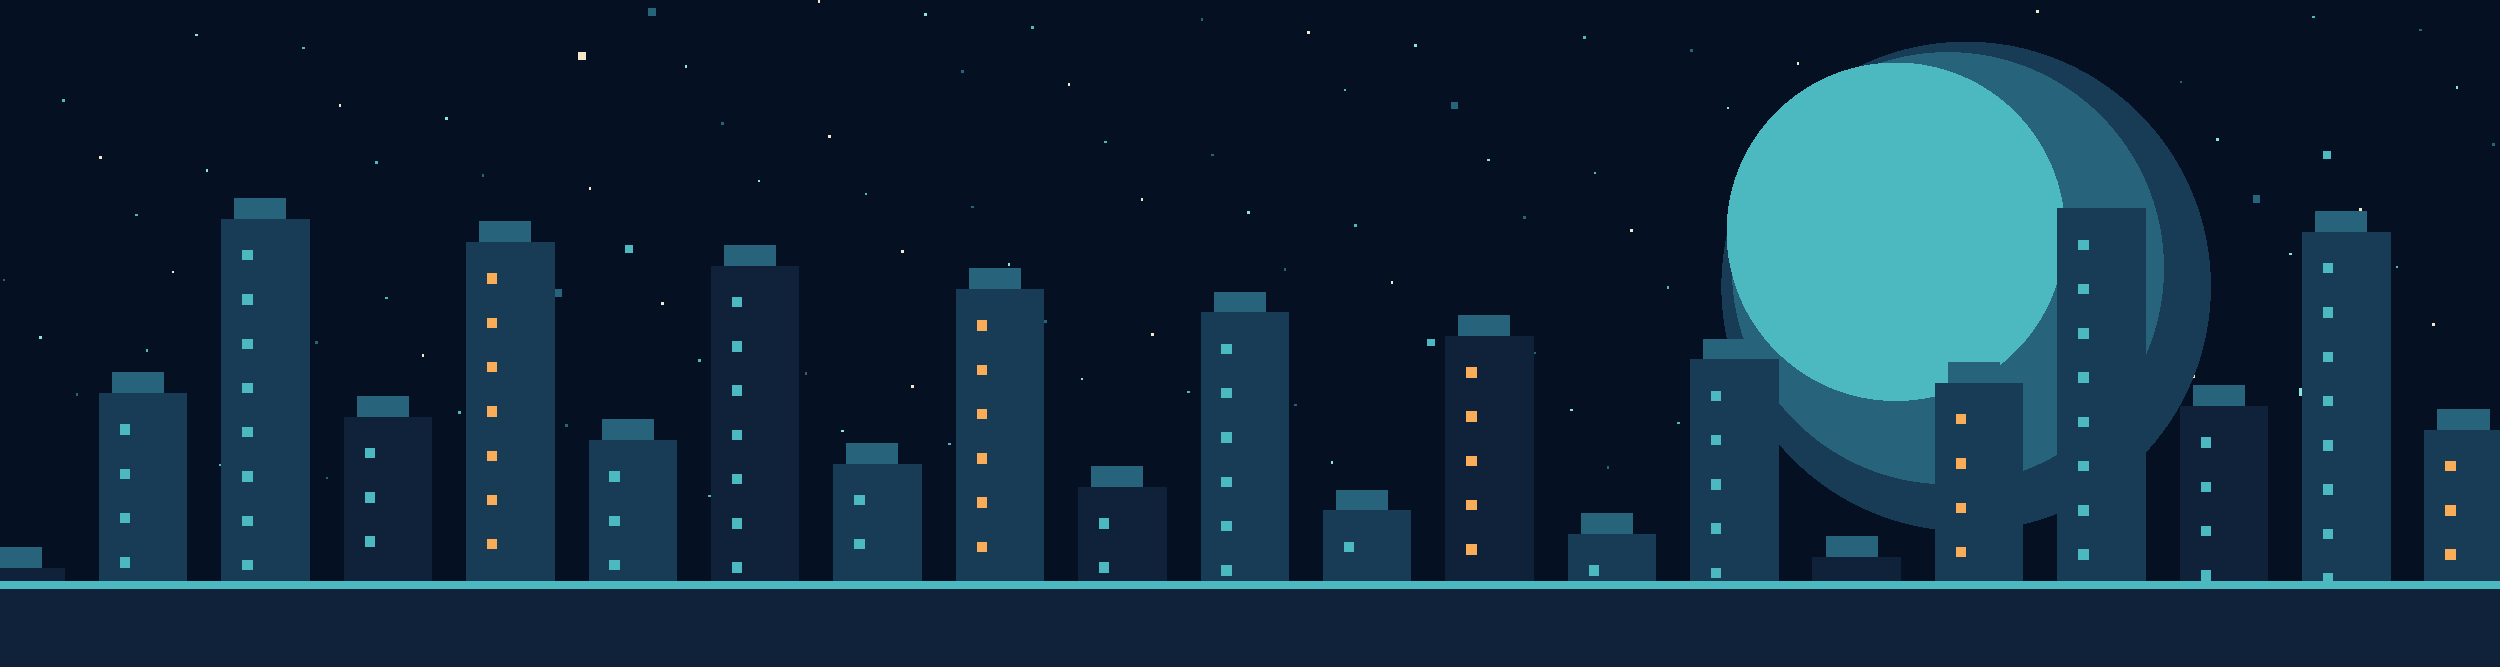
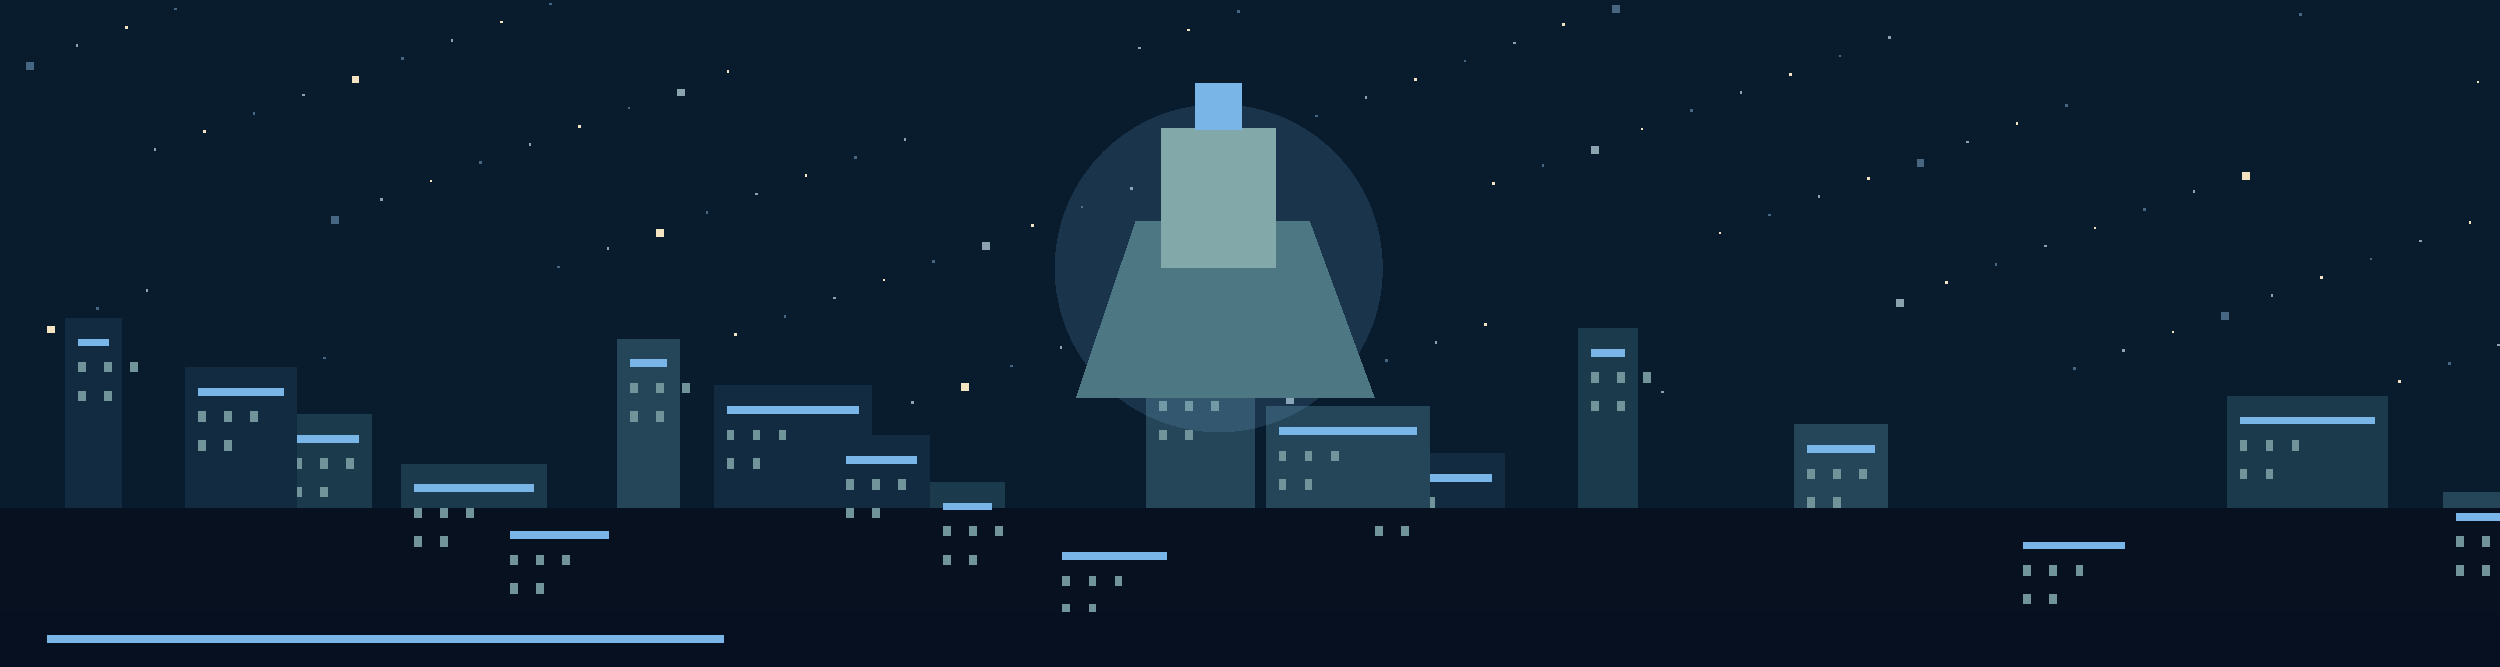
<svg xmlns="http://www.w3.org/2000/svg" width="960" height="256" viewBox="0 0 960 256" shape-rendering="crispEdges">
-   <rect x="0" y="0" width="960" height="256" fill="#061023" />
-   <rect x="213" y="111" width="3" height="3" fill="#27637b" />
-   <rect x="484" y="194" width="1" height="1" fill="#4cb9c1" />
-   <rect x="755" y="21" width="1" height="1" fill="#8ce5dc" />
-   <rect x="66" y="104" width="1" height="1" fill="#f4e8c9" />
-   <rect x="337" y="187" width="1" height="1" fill="#27637b" />
-   <rect x="608" y="14" width="1" height="1" fill="#4cb9c1" />
-   <rect x="879" y="97" width="1" height="1" fill="#8ce5dc" />
-   <rect x="190" y="180" width="1" height="1" fill="#f4e8c9" />
-   <rect x="461" y="7" width="1" height="1" fill="#27637b" />
-   <rect x="732" y="90" width="1" height="1" fill="#4cb9c1" />
-   <rect x="43" y="173" width="1" height="1" fill="#8ce5dc" />
-   <rect x="314" y="0" width="1" height="1" fill="#f4e8c9" />
-   <rect x="585" y="83" width="1" height="1" fill="#27637b" />
-   <rect x="856" y="166" width="3" height="3" fill="#4cb9c1" />
-   <rect x="167" y="249" width="1" height="1" fill="#8ce5dc" />
-   <rect x="438" y="76" width="1" height="1" fill="#f4e8c9" />
-   <rect x="709" y="159" width="1" height="1" fill="#27637b" />
-   <rect x="20" y="242" width="1" height="1" fill="#4cb9c1" />
-   <rect x="291" y="69" width="1" height="1" fill="#8ce5dc" />
-   <rect x="562" y="152" width="1" height="1" fill="#f4e8c9" />
-   <rect x="833" y="235" width="1" height="1" fill="#27637b" />
-   <rect x="144" y="62" width="1" height="1" fill="#4cb9c1" />
-   <rect x="415" y="145" width="1" height="1" fill="#8ce5dc" />
-   <rect x="686" y="228" width="1" height="1" fill="#f4e8c9" />
-   <rect x="957" y="55" width="1" height="1" fill="#27637b" />
-   <rect x="268" y="138" width="1" height="1" fill="#4cb9c1" />
-   <rect x="539" y="221" width="3" height="3" fill="#8ce5dc" />
-   <rect x="810" y="48" width="1" height="1" fill="#f4e8c9" />
-   <rect x="121" y="131" width="1" height="1" fill="#27637b" />
-   <rect x="392" y="214" width="1" height="1" fill="#4cb9c1" />
-   <rect x="663" y="41" width="1" height="1" fill="#8ce5dc" />
-   <rect x="934" y="124" width="1" height="1" fill="#f4e8c9" />
-   <rect x="245" y="207" width="1" height="1" fill="#27637b" />
-   <rect x="516" y="34" width="1" height="1" fill="#4cb9c1" />
-   <rect x="787" y="117" width="1" height="1" fill="#8ce5dc" />
-   <rect x="98" y="200" width="1" height="1" fill="#f4e8c9" />
-   <rect x="369" y="27" width="1" height="1" fill="#27637b" />
-   <rect x="640" y="110" width="1" height="1" fill="#4cb9c1" />
-   <rect x="911" y="193" width="1" height="1" fill="#8ce5dc" />
-   <rect x="222" y="20" width="3" height="3" fill="#f4e8c9" />
-   <rect x="493" y="103" width="1" height="1" fill="#27637b" />
-   <rect x="764" y="186" width="1" height="1" fill="#4cb9c1" />
-   <rect x="75" y="13" width="1" height="1" fill="#8ce5dc" />
-   <rect x="346" y="96" width="1" height="1" fill="#f4e8c9" />
-   <rect x="617" y="179" width="1" height="1" fill="#27637b" />
-   <rect x="888" y="6" width="1" height="1" fill="#4cb9c1" />
-   <rect x="199" y="89" width="1" height="1" fill="#8ce5dc" />
-   <rect x="470" y="172" width="1" height="1" fill="#f4e8c9" />
-   <rect x="741" y="255" width="1" height="1" fill="#27637b" />
-   <rect x="52" y="82" width="1" height="1" fill="#4cb9c1" />
-   <rect x="323" y="165" width="1" height="1" fill="#8ce5dc" />
-   <rect x="594" y="248" width="1" height="1" fill="#f4e8c9" />
-   <rect x="865" y="75" width="3" height="3" fill="#27637b" />
-   <rect x="176" y="158" width="1" height="1" fill="#4cb9c1" />
-   <rect x="447" y="241" width="1" height="1" fill="#8ce5dc" />
-   <rect x="718" y="68" width="1" height="1" fill="#f4e8c9" />
-   <rect x="29" y="151" width="1" height="1" fill="#27637b" />
-   <rect x="300" y="234" width="1" height="1" fill="#4cb9c1" />
-   <rect x="571" y="61" width="1" height="1" fill="#8ce5dc" />
-   <rect x="842" y="144" width="1" height="1" fill="#f4e8c9" />
-   <rect x="153" y="227" width="1" height="1" fill="#27637b" />
-   <rect x="424" y="54" width="1" height="1" fill="#4cb9c1" />
-   <rect x="695" y="137" width="1" height="1" fill="#8ce5dc" />
-   <rect x="6" y="220" width="1" height="1" fill="#f4e8c9" />
-   <rect x="277" y="47" width="1" height="1" fill="#27637b" />
-   <rect x="548" y="130" width="3" height="3" fill="#4cb9c1" />
-   <rect x="819" y="213" width="1" height="1" fill="#8ce5dc" />
-   <rect x="130" y="40" width="1" height="1" fill="#f4e8c9" />
-   <rect x="401" y="123" width="1" height="1" fill="#27637b" />
-   <rect x="672" y="206" width="1" height="1" fill="#4cb9c1" />
-   <rect x="943" y="33" width="1" height="1" fill="#8ce5dc" />
-   <rect x="254" y="116" width="1" height="1" fill="#f4e8c9" />
-   <rect x="525" y="199" width="1" height="1" fill="#27637b" />
-   <rect x="796" y="26" width="1" height="1" fill="#4cb9c1" />
-   <rect x="107" y="109" width="1" height="1" fill="#8ce5dc" />
-   <rect x="378" y="192" width="1" height="1" fill="#f4e8c9" />
-   <rect x="649" y="19" width="1" height="1" fill="#27637b" />
-   <rect x="920" y="102" width="1" height="1" fill="#4cb9c1" />
-   <rect x="231" y="185" width="3" height="3" fill="#8ce5dc" />
-   <rect x="502" y="12" width="1" height="1" fill="#f4e8c9" />
-   <rect x="773" y="95" width="1" height="1" fill="#27637b" />
-   <rect x="84" y="178" width="1" height="1" fill="#4cb9c1" />
-   <rect x="355" y="5" width="1" height="1" fill="#8ce5dc" />
-   <rect x="626" y="88" width="1" height="1" fill="#f4e8c9" />
-   <rect x="897" y="171" width="1" height="1" fill="#27637b" />
-   <rect x="208" y="254" width="1" height="1" fill="#4cb9c1" />
-   <rect x="479" y="81" width="1" height="1" fill="#8ce5dc" />
-   <rect x="750" y="164" width="1" height="1" fill="#f4e8c9" />
-   <rect x="61" y="247" width="1" height="1" fill="#27637b" />
-   <rect x="332" y="74" width="1" height="1" fill="#4cb9c1" />
-   <rect x="603" y="157" width="1" height="1" fill="#8ce5dc" />
-   <rect x="874" y="240" width="3" height="3" fill="#f4e8c9" />
-   <rect x="185" y="67" width="1" height="1" fill="#27637b" />
-   <rect x="456" y="150" width="1" height="1" fill="#4cb9c1" />
-   <rect x="727" y="233" width="1" height="1" fill="#8ce5dc" />
-   <rect x="38" y="60" width="1" height="1" fill="#f4e8c9" />
-   <rect x="309" y="143" width="1" height="1" fill="#27637b" />
-   <rect x="580" y="226" width="1" height="1" fill="#4cb9c1" />
-   <rect x="851" y="53" width="1" height="1" fill="#8ce5dc" />
-   <rect x="162" y="136" width="1" height="1" fill="#f4e8c9" />
-   <rect x="433" y="219" width="1" height="1" fill="#27637b" />
-   <rect x="704" y="46" width="1" height="1" fill="#4cb9c1" />
-   <rect x="15" y="129" width="1" height="1" fill="#8ce5dc" />
-   <rect x="286" y="212" width="1" height="1" fill="#f4e8c9" />
-   <rect x="557" y="39" width="3" height="3" fill="#27637b" />
-   <rect x="828" y="122" width="1" height="1" fill="#4cb9c1" />
-   <rect x="139" y="205" width="1" height="1" fill="#8ce5dc" />
-   <rect x="410" y="32" width="1" height="1" fill="#f4e8c9" />
-   <rect x="681" y="115" width="1" height="1" fill="#27637b" />
-   <rect x="952" y="198" width="1" height="1" fill="#4cb9c1" />
-   <rect x="263" y="25" width="1" height="1" fill="#8ce5dc" />
-   <rect x="534" y="108" width="1" height="1" fill="#f4e8c9" />
-   <rect x="805" y="191" width="1" height="1" fill="#27637b" />
-   <rect x="116" y="18" width="1" height="1" fill="#4cb9c1" />
-   <rect x="387" y="101" width="1" height="1" fill="#8ce5dc" />
-   <rect x="658" y="184" width="1" height="1" fill="#f4e8c9" />
-   <rect x="929" y="11" width="1" height="1" fill="#27637b" />
-   <rect x="240" y="94" width="3" height="3" fill="#4cb9c1" />
-   <rect x="511" y="177" width="1" height="1" fill="#8ce5dc" />
-   <rect x="782" y="4" width="1" height="1" fill="#f4e8c9" />
-   <rect x="93" y="87" width="1" height="1" fill="#27637b" />
-   <rect x="364" y="170" width="1" height="1" fill="#4cb9c1" />
-   <rect x="635" y="253" width="1" height="1" fill="#8ce5dc" />
-   <rect x="906" y="80" width="1" height="1" fill="#f4e8c9" />
-   <rect x="217" y="163" width="1" height="1" fill="#27637b" />
-   <rect x="488" y="246" width="1" height="1" fill="#4cb9c1" />
-   <rect x="759" y="73" width="1" height="1" fill="#8ce5dc" />
-   <rect x="70" y="156" width="1" height="1" fill="#f4e8c9" />
-   <rect x="341" y="239" width="1" height="1" fill="#27637b" />
-   <rect x="612" y="66" width="1" height="1" fill="#4cb9c1" />
-   <rect x="883" y="149" width="3" height="3" fill="#8ce5dc" />
-   <rect x="194" y="232" width="1" height="1" fill="#f4e8c9" />
-   <rect x="465" y="59" width="1" height="1" fill="#27637b" />
-   <rect x="736" y="142" width="1" height="1" fill="#4cb9c1" />
-   <rect x="47" y="225" width="1" height="1" fill="#8ce5dc" />
-   <rect x="318" y="52" width="1" height="1" fill="#f4e8c9" />
-   <rect x="589" y="135" width="1" height="1" fill="#27637b" />
-   <rect x="860" y="218" width="1" height="1" fill="#4cb9c1" />
-   <rect x="171" y="45" width="1" height="1" fill="#8ce5dc" />
-   <rect x="442" y="128" width="1" height="1" fill="#f4e8c9" />
-   <rect x="713" y="211" width="1" height="1" fill="#27637b" />
-   <rect x="24" y="38" width="1" height="1" fill="#4cb9c1" />
-   <rect x="295" y="121" width="1" height="1" fill="#8ce5dc" />
-   <rect x="566" y="204" width="3" height="3" fill="#f4e8c9" />
-   <rect x="837" y="31" width="1" height="1" fill="#27637b" />
-   <rect x="148" y="114" width="1" height="1" fill="#4cb9c1" />
-   <rect x="419" y="197" width="1" height="1" fill="#8ce5dc" />
-   <rect x="690" y="24" width="1" height="1" fill="#f4e8c9" />
-   <rect x="1" y="107" width="1" height="1" fill="#27637b" />
-   <rect x="272" y="190" width="1" height="1" fill="#4cb9c1" />
-   <rect x="543" y="17" width="1" height="1" fill="#8ce5dc" />
-   <rect x="814" y="100" width="1" height="1" fill="#f4e8c9" />
-   <rect x="125" y="183" width="1" height="1" fill="#27637b" />
-   <rect x="396" y="10" width="1" height="1" fill="#4cb9c1" />
-   <rect x="667" y="93" width="1" height="1" fill="#8ce5dc" />
-   <rect x="938" y="176" width="1" height="1" fill="#f4e8c9" />
-   <rect x="249" y="3" width="3" height="3" fill="#27637b" />
-   <rect x="520" y="86" width="1" height="1" fill="#4cb9c1" />
-   <rect x="791" y="169" width="1" height="1" fill="#8ce5dc" />
-   <rect x="102" y="252" width="1" height="1" fill="#f4e8c9" />
-   <rect x="373" y="79" width="1" height="1" fill="#27637b" />
-   <rect x="644" y="162" width="1" height="1" fill="#4cb9c1" />
-   <rect x="915" y="245" width="1" height="1" fill="#8ce5dc" />
-   <rect x="226" y="72" width="1" height="1" fill="#f4e8c9" />
-   <rect x="497" y="155" width="1" height="1" fill="#27637b" />
-   <rect x="768" y="238" width="1" height="1" fill="#4cb9c1" />
-   <rect x="79" y="65" width="1" height="1" fill="#8ce5dc" />
-   <rect x="350" y="148" width="1" height="1" fill="#f4e8c9" />
-   <rect x="621" y="231" width="1" height="1" fill="#27637b" />
-   <rect x="892" y="58" width="3" height="3" fill="#4cb9c1" />
-   <rect x="203" y="141" width="1" height="1" fill="#8ce5dc" />
-   <rect x="474" y="224" width="1" height="1" fill="#f4e8c9" />
-   <rect x="745" y="51" width="1" height="1" fill="#27637b" />
-   <rect x="56" y="134" width="1" height="1" fill="#4cb9c1" />
-   <rect x="327" y="217" width="1" height="1" fill="#8ce5dc" />
-   <circle cx="755" cy="110" r="94" fill="#183b56" />
-   <circle cx="748" cy="103" r="83" fill="#27637b" />
-   <circle cx="728" cy="89" r="65" fill="#4cb9c1" />
-   <rect x="-9" y="218" width="34" height="38" fill="#10223a" />
-   <rect x="-4" y="210" width="20" height="8" fill="#27637b" />
-   <rect x="-1" y="230" width="4" height="4" fill="#f9ad58" />
-   <rect x="-1" y="247" width="4" height="4" fill="#f9ad58" />
-   <rect x="38" y="151" width="34" height="105" fill="#183b56" />
-   <rect x="43" y="143" width="20" height="8" fill="#27637b" />
-   <rect x="46" y="163" width="4" height="4" fill="#4cb9c1" />
-   <rect x="46" y="180" width="4" height="4" fill="#4cb9c1" />
-   <rect x="46" y="197" width="4" height="4" fill="#4cb9c1" />
-   <rect x="46" y="214" width="4" height="4" fill="#4cb9c1" />
-   <rect x="46" y="231" width="4" height="4" fill="#4cb9c1" />
-   <rect x="46" y="248" width="4" height="4" fill="#4cb9c1" />
-   <rect x="85" y="84" width="34" height="172" fill="#183b56" />
-   <rect x="90" y="76" width="20" height="8" fill="#27637b" />
-   <rect x="93" y="96" width="4" height="4" fill="#4cb9c1" />
-   <rect x="93" y="113" width="4" height="4" fill="#4cb9c1" />
-   <rect x="93" y="130" width="4" height="4" fill="#4cb9c1" />
-   <rect x="93" y="147" width="4" height="4" fill="#4cb9c1" />
-   <rect x="93" y="164" width="4" height="4" fill="#4cb9c1" />
-   <rect x="93" y="181" width="4" height="4" fill="#4cb9c1" />
-   <rect x="93" y="198" width="4" height="4" fill="#4cb9c1" />
-   <rect x="93" y="215" width="4" height="4" fill="#4cb9c1" />
-   <rect x="93" y="232" width="4" height="4" fill="#4cb9c1" />
-   <rect x="93" y="249" width="4" height="4" fill="#4cb9c1" />
-   <rect x="132" y="160" width="34" height="96" fill="#10223a" />
-   <rect x="137" y="152" width="20" height="8" fill="#27637b" />
-   <rect x="140" y="172" width="4" height="4" fill="#4cb9c1" />
-   <rect x="140" y="189" width="4" height="4" fill="#4cb9c1" />
-   <rect x="140" y="206" width="4" height="4" fill="#4cb9c1" />
-   <rect x="140" y="223" width="4" height="4" fill="#4cb9c1" />
-   <rect x="140" y="240" width="4" height="4" fill="#4cb9c1" />
-   <rect x="179" y="93" width="34" height="163" fill="#183b56" />
-   <rect x="184" y="85" width="20" height="8" fill="#27637b" />
-   <rect x="187" y="105" width="4" height="4" fill="#f9ad58" />
-   <rect x="187" y="122" width="4" height="4" fill="#f9ad58" />
-   <rect x="187" y="139" width="4" height="4" fill="#f9ad58" />
-   <rect x="187" y="156" width="4" height="4" fill="#f9ad58" />
-   <rect x="187" y="173" width="4" height="4" fill="#f9ad58" />
-   <rect x="187" y="190" width="4" height="4" fill="#f9ad58" />
-   <rect x="187" y="207" width="4" height="4" fill="#f9ad58" />
-   <rect x="187" y="224" width="4" height="4" fill="#f9ad58" />
-   <rect x="187" y="241" width="4" height="4" fill="#f9ad58" />
-   <rect x="226" y="169" width="34" height="87" fill="#183b56" />
-   <rect x="231" y="161" width="20" height="8" fill="#27637b" />
-   <rect x="234" y="181" width="4" height="4" fill="#4cb9c1" />
-   <rect x="234" y="198" width="4" height="4" fill="#4cb9c1" />
-   <rect x="234" y="215" width="4" height="4" fill="#4cb9c1" />
-   <rect x="234" y="232" width="4" height="4" fill="#4cb9c1" />
-   <rect x="234" y="249" width="4" height="4" fill="#4cb9c1" />
-   <rect x="273" y="102" width="34" height="154" fill="#10223a" />
-   <rect x="278" y="94" width="20" height="8" fill="#27637b" />
-   <rect x="281" y="114" width="4" height="4" fill="#4cb9c1" />
-   <rect x="281" y="131" width="4" height="4" fill="#4cb9c1" />
-   <rect x="281" y="148" width="4" height="4" fill="#4cb9c1" />
-   <rect x="281" y="165" width="4" height="4" fill="#4cb9c1" />
-   <rect x="281" y="182" width="4" height="4" fill="#4cb9c1" />
-   <rect x="281" y="199" width="4" height="4" fill="#4cb9c1" />
-   <rect x="281" y="216" width="4" height="4" fill="#4cb9c1" />
-   <rect x="281" y="233" width="4" height="4" fill="#4cb9c1" />
-   <rect x="320" y="178" width="34" height="78" fill="#183b56" />
-   <rect x="325" y="170" width="20" height="8" fill="#27637b" />
-   <rect x="328" y="190" width="4" height="4" fill="#4cb9c1" />
-   <rect x="328" y="207" width="4" height="4" fill="#4cb9c1" />
-   <rect x="328" y="224" width="4" height="4" fill="#4cb9c1" />
-   <rect x="328" y="241" width="4" height="4" fill="#4cb9c1" />
-   <rect x="367" y="111" width="34" height="145" fill="#183b56" />
-   <rect x="372" y="103" width="20" height="8" fill="#27637b" />
-   <rect x="375" y="123" width="4" height="4" fill="#f9ad58" />
-   <rect x="375" y="140" width="4" height="4" fill="#f9ad58" />
-   <rect x="375" y="157" width="4" height="4" fill="#f9ad58" />
-   <rect x="375" y="174" width="4" height="4" fill="#f9ad58" />
-   <rect x="375" y="191" width="4" height="4" fill="#f9ad58" />
-   <rect x="375" y="208" width="4" height="4" fill="#f9ad58" />
-   <rect x="375" y="225" width="4" height="4" fill="#f9ad58" />
-   <rect x="375" y="242" width="4" height="4" fill="#f9ad58" />
-   <rect x="414" y="187" width="34" height="69" fill="#10223a" />
-   <rect x="419" y="179" width="20" height="8" fill="#27637b" />
-   <rect x="422" y="199" width="4" height="4" fill="#4cb9c1" />
-   <rect x="422" y="216" width="4" height="4" fill="#4cb9c1" />
-   <rect x="422" y="233" width="4" height="4" fill="#4cb9c1" />
-   <rect x="461" y="120" width="34" height="136" fill="#183b56" />
-   <rect x="466" y="112" width="20" height="8" fill="#27637b" />
-   <rect x="469" y="132" width="4" height="4" fill="#4cb9c1" />
-   <rect x="469" y="149" width="4" height="4" fill="#4cb9c1" />
-   <rect x="469" y="166" width="4" height="4" fill="#4cb9c1" />
-   <rect x="469" y="183" width="4" height="4" fill="#4cb9c1" />
-   <rect x="469" y="200" width="4" height="4" fill="#4cb9c1" />
-   <rect x="469" y="217" width="4" height="4" fill="#4cb9c1" />
-   <rect x="469" y="234" width="4" height="4" fill="#4cb9c1" />
-   <rect x="508" y="196" width="34" height="60" fill="#183b56" />
-   <rect x="513" y="188" width="20" height="8" fill="#27637b" />
-   <rect x="516" y="208" width="4" height="4" fill="#4cb9c1" />
-   <rect x="516" y="225" width="4" height="4" fill="#4cb9c1" />
-   <rect x="516" y="242" width="4" height="4" fill="#4cb9c1" />
-   <rect x="555" y="129" width="34" height="127" fill="#10223a" />
-   <rect x="560" y="121" width="20" height="8" fill="#27637b" />
-   <rect x="563" y="141" width="4" height="4" fill="#f9ad58" />
-   <rect x="563" y="158" width="4" height="4" fill="#f9ad58" />
-   <rect x="563" y="175" width="4" height="4" fill="#f9ad58" />
-   <rect x="563" y="192" width="4" height="4" fill="#f9ad58" />
-   <rect x="563" y="209" width="4" height="4" fill="#f9ad58" />
-   <rect x="563" y="226" width="4" height="4" fill="#f9ad58" />
-   <rect x="563" y="243" width="4" height="4" fill="#f9ad58" />
-   <rect x="602" y="205" width="34" height="51" fill="#183b56" />
-   <rect x="607" y="197" width="20" height="8" fill="#27637b" />
-   <rect x="610" y="217" width="4" height="4" fill="#4cb9c1" />
-   <rect x="610" y="234" width="4" height="4" fill="#4cb9c1" />
-   <rect x="649" y="138" width="34" height="118" fill="#183b56" />
-   <rect x="654" y="130" width="20" height="8" fill="#27637b" />
-   <rect x="657" y="150" width="4" height="4" fill="#4cb9c1" />
-   <rect x="657" y="167" width="4" height="4" fill="#4cb9c1" />
-   <rect x="657" y="184" width="4" height="4" fill="#4cb9c1" />
-   <rect x="657" y="201" width="4" height="4" fill="#4cb9c1" />
-   <rect x="657" y="218" width="4" height="4" fill="#4cb9c1" />
-   <rect x="657" y="235" width="4" height="4" fill="#4cb9c1" />
-   <rect x="696" y="214" width="34" height="42" fill="#10223a" />
-   <rect x="701" y="206" width="20" height="8" fill="#27637b" />
-   <rect x="704" y="226" width="4" height="4" fill="#4cb9c1" />
-   <rect x="704" y="243" width="4" height="4" fill="#4cb9c1" />
-   <rect x="743" y="147" width="34" height="109" fill="#183b56" />
-   <rect x="748" y="139" width="20" height="8" fill="#27637b" />
-   <rect x="751" y="159" width="4" height="4" fill="#f9ad58" />
-   <rect x="751" y="176" width="4" height="4" fill="#f9ad58" />
-   <rect x="751" y="193" width="4" height="4" fill="#f9ad58" />
-   <rect x="751" y="210" width="4" height="4" fill="#f9ad58" />
-   <rect x="751" y="227" width="4" height="4" fill="#f9ad58" />
-   <rect x="751" y="244" width="4" height="4" fill="#f9ad58" />
-   <rect x="790" y="80" width="34" height="176" fill="#183b56" />
-   <rect x="795" y="72" width="20" height="8" fill="#27637b" />
-   <rect x="798" y="92" width="4" height="4" fill="#4cb9c1" />
-   <rect x="798" y="109" width="4" height="4" fill="#4cb9c1" />
-   <rect x="798" y="126" width="4" height="4" fill="#4cb9c1" />
-   <rect x="798" y="143" width="4" height="4" fill="#4cb9c1" />
-   <rect x="798" y="160" width="4" height="4" fill="#4cb9c1" />
-   <rect x="798" y="177" width="4" height="4" fill="#4cb9c1" />
-   <rect x="798" y="194" width="4" height="4" fill="#4cb9c1" />
-   <rect x="798" y="211" width="4" height="4" fill="#4cb9c1" />
-   <rect x="798" y="228" width="4" height="4" fill="#4cb9c1" />
-   <rect x="798" y="245" width="4" height="4" fill="#4cb9c1" />
-   <rect x="837" y="156" width="34" height="100" fill="#10223a" />
-   <rect x="842" y="148" width="20" height="8" fill="#27637b" />
-   <rect x="845" y="168" width="4" height="4" fill="#4cb9c1" />
-   <rect x="845" y="185" width="4" height="4" fill="#4cb9c1" />
-   <rect x="845" y="202" width="4" height="4" fill="#4cb9c1" />
-   <rect x="845" y="219" width="4" height="4" fill="#4cb9c1" />
-   <rect x="845" y="236" width="4" height="4" fill="#4cb9c1" />
-   <rect x="884" y="89" width="34" height="167" fill="#183b56" />
-   <rect x="889" y="81" width="20" height="8" fill="#27637b" />
-   <rect x="892" y="101" width="4" height="4" fill="#4cb9c1" />
-   <rect x="892" y="118" width="4" height="4" fill="#4cb9c1" />
-   <rect x="892" y="135" width="4" height="4" fill="#4cb9c1" />
-   <rect x="892" y="152" width="4" height="4" fill="#4cb9c1" />
-   <rect x="892" y="169" width="4" height="4" fill="#4cb9c1" />
-   <rect x="892" y="186" width="4" height="4" fill="#4cb9c1" />
-   <rect x="892" y="203" width="4" height="4" fill="#4cb9c1" />
-   <rect x="892" y="220" width="4" height="4" fill="#4cb9c1" />
-   <rect x="892" y="237" width="4" height="4" fill="#4cb9c1" />
-   <rect x="931" y="165" width="34" height="91" fill="#183b56" />
-   <rect x="936" y="157" width="20" height="8" fill="#27637b" />
-   <rect x="939" y="177" width="4" height="4" fill="#f9ad58" />
-   <rect x="939" y="194" width="4" height="4" fill="#f9ad58" />
-   <rect x="939" y="211" width="4" height="4" fill="#f9ad58" />
-   <rect x="939" y="228" width="4" height="4" fill="#f9ad58" />
-   <rect x="939" y="245" width="4" height="4" fill="#f9ad58" />
-   <rect x="978" y="98" width="34" height="158" fill="#10223a" />
-   <rect x="983" y="90" width="20" height="8" fill="#27637b" />
-   <rect x="986" y="110" width="4" height="4" fill="#4cb9c1" />
-   <rect x="986" y="127" width="4" height="4" fill="#4cb9c1" />
-   <rect x="986" y="144" width="4" height="4" fill="#4cb9c1" />
-   <rect x="986" y="161" width="4" height="4" fill="#4cb9c1" />
-   <rect x="986" y="178" width="4" height="4" fill="#4cb9c1" />
-   <rect x="986" y="195" width="4" height="4" fill="#4cb9c1" />
-   <rect x="986" y="212" width="4" height="4" fill="#4cb9c1" />
-   <rect x="986" y="229" width="4" height="4" fill="#4cb9c1" />
-   <rect x="986" y="246" width="4" height="4" fill="#4cb9c1" />
-   <rect x="1025" y="174" width="34" height="82" fill="#183b56" />
-   <rect x="1030" y="166" width="20" height="8" fill="#27637b" />
-   <rect x="1033" y="186" width="4" height="4" fill="#4cb9c1" />
-   <rect x="1033" y="203" width="4" height="4" fill="#4cb9c1" />
-   <rect x="1033" y="220" width="4" height="4" fill="#4cb9c1" />
-   <rect x="1033" y="237" width="4" height="4" fill="#4cb9c1" />
-   <rect x="0" y="225" width="960" height="31" fill="#10223a" />
-   <rect x="0" y="223" width="960" height="3" fill="#4cb9c1" />
+   <rect x="0" y="0" width="960" height="256" fill="#081c2e" />
+   <rect x="0" y="195" width="960" height="61" fill="#08111f" />
+   <rect x="127" y="83" width="3" height="3" fill="#466681" />
+   <rect x="350" y="154" width="1" height="1" fill="#8aa3af" />
+   <rect x="573" y="70" width="1" height="1" fill="#f4e3c0" />
+   <rect x="796" y="141" width="1" height="1" fill="#466681" />
+   <rect x="59" y="57" width="1" height="1" fill="#8aa3af" />
+   <rect x="282" y="128" width="1" height="1" fill="#f4e3c0" />
+   <rect x="505" y="44" width="1" height="1" fill="#466681" />
+   <rect x="728" y="115" width="3" height="3" fill="#8aa3af" />
+   <rect x="951" y="31" width="1" height="1" fill="#f4e3c0" />
+   <rect x="214" y="102" width="1" height="1" fill="#466681" />
+   <rect x="437" y="18" width="1" height="1" fill="#8aa3af" />
+   <rect x="660" y="89" width="1" height="1" fill="#f4e3c0" />
+   <rect x="883" y="5" width="1" height="1" fill="#466681" />
+   <rect x="146" y="76" width="1" height="1" fill="#8aa3af" />
+   <rect x="369" y="147" width="3" height="3" fill="#f4e3c0" />
+   <rect x="592" y="63" width="1" height="1" fill="#466681" />
+   <rect x="815" y="134" width="1" height="1" fill="#8aa3af" />
+   <rect x="78" y="50" width="1" height="1" fill="#f4e3c0" />
+   <rect x="301" y="121" width="1" height="1" fill="#466681" />
+   <rect x="524" y="37" width="1" height="1" fill="#8aa3af" />
+   <rect x="747" y="108" width="1" height="1" fill="#f4e3c0" />
+   <rect x="10" y="24" width="3" height="3" fill="#466681" />
+   <rect x="233" y="95" width="1" height="1" fill="#8aa3af" />
+   <rect x="456" y="11" width="1" height="1" fill="#f4e3c0" />
+   <rect x="679" y="82" width="1" height="1" fill="#466681" />
+   <rect x="902" y="153" width="1" height="1" fill="#8aa3af" />
+   <rect x="165" y="69" width="1" height="1" fill="#f4e3c0" />
+   <rect x="388" y="140" width="1" height="1" fill="#466681" />
+   <rect x="611" y="56" width="3" height="3" fill="#8aa3af" />
+   <rect x="834" y="127" width="1" height="1" fill="#f4e3c0" />
+   <rect x="97" y="43" width="1" height="1" fill="#466681" />
+   <rect x="320" y="114" width="1" height="1" fill="#8aa3af" />
+   <rect x="543" y="30" width="1" height="1" fill="#f4e3c0" />
+   <rect x="766" y="101" width="1" height="1" fill="#466681" />
+   <rect x="29" y="17" width="1" height="1" fill="#8aa3af" />
+   <rect x="252" y="88" width="3" height="3" fill="#f4e3c0" />
+   <rect x="475" y="4" width="1" height="1" fill="#466681" />
+   <rect x="698" y="75" width="1" height="1" fill="#8aa3af" />
+   <rect x="921" y="146" width="1" height="1" fill="#f4e3c0" />
+   <rect x="184" y="62" width="1" height="1" fill="#466681" />
+   <rect x="407" y="133" width="1" height="1" fill="#8aa3af" />
+   <rect x="630" y="49" width="1" height="1" fill="#f4e3c0" />
+   <rect x="853" y="120" width="3" height="3" fill="#466681" />
+   <rect x="116" y="36" width="1" height="1" fill="#8aa3af" />
+   <rect x="339" y="107" width="1" height="1" fill="#f4e3c0" />
+   <rect x="562" y="23" width="1" height="1" fill="#466681" />
+   <rect x="785" y="94" width="1" height="1" fill="#8aa3af" />
+   <rect x="48" y="10" width="1" height="1" fill="#f4e3c0" />
+   <rect x="271" y="81" width="1" height="1" fill="#466681" />
+   <rect x="494" y="152" width="3" height="3" fill="#8aa3af" />
+   <rect x="717" y="68" width="1" height="1" fill="#f4e3c0" />
+   <rect x="940" y="139" width="1" height="1" fill="#466681" />
+   <rect x="203" y="55" width="1" height="1" fill="#8aa3af" />
+   <rect x="426" y="126" width="1" height="1" fill="#f4e3c0" />
+   <rect x="649" y="42" width="1" height="1" fill="#466681" />
+   <rect x="872" y="113" width="1" height="1" fill="#8aa3af" />
+   <rect x="135" y="29" width="3" height="3" fill="#f4e3c0" />
+   <rect x="358" y="100" width="1" height="1" fill="#466681" />
+   <rect x="581" y="16" width="1" height="1" fill="#8aa3af" />
+   <rect x="804" y="87" width="1" height="1" fill="#f4e3c0" />
+   <rect x="67" y="3" width="1" height="1" fill="#466681" />
+   <rect x="290" y="74" width="1" height="1" fill="#8aa3af" />
+   <rect x="513" y="145" width="1" height="1" fill="#f4e3c0" />
+   <rect x="736" y="61" width="3" height="3" fill="#466681" />
+   <rect x="959" y="132" width="1" height="1" fill="#8aa3af" />
+   <rect x="222" y="48" width="1" height="1" fill="#f4e3c0" />
+   <rect x="445" y="119" width="1" height="1" fill="#466681" />
+   <rect x="668" y="35" width="1" height="1" fill="#8aa3af" />
+   <rect x="891" y="106" width="1" height="1" fill="#f4e3c0" />
+   <rect x="154" y="22" width="1" height="1" fill="#466681" />
+   <rect x="377" y="93" width="3" height="3" fill="#8aa3af" />
+   <rect x="600" y="9" width="1" height="1" fill="#f4e3c0" />
+   <rect x="823" y="80" width="1" height="1" fill="#466681" />
+   <rect x="86" y="151" width="1" height="1" fill="#8aa3af" />
+   <rect x="309" y="67" width="1" height="1" fill="#f4e3c0" />
+   <rect x="532" y="138" width="1" height="1" fill="#466681" />
+   <rect x="755" y="54" width="1" height="1" fill="#8aa3af" />
+   <rect x="18" y="125" width="3" height="3" fill="#f4e3c0" />
+   <rect x="241" y="41" width="1" height="1" fill="#466681" />
+   <rect x="464" y="112" width="1" height="1" fill="#8aa3af" />
+   <rect x="687" y="28" width="1" height="1" fill="#f4e3c0" />
+   <rect x="910" y="99" width="1" height="1" fill="#466681" />
+   <rect x="173" y="15" width="1" height="1" fill="#8aa3af" />
+   <rect x="396" y="86" width="1" height="1" fill="#f4e3c0" />
+   <rect x="619" y="2" width="3" height="3" fill="#466681" />
+   <rect x="842" y="73" width="1" height="1" fill="#8aa3af" />
+   <rect x="105" y="144" width="1" height="1" fill="#f4e3c0" />
+   <rect x="328" y="60" width="1" height="1" fill="#466681" />
+   <rect x="551" y="131" width="1" height="1" fill="#8aa3af" />
+   <rect x="774" y="47" width="1" height="1" fill="#f4e3c0" />
+   <rect x="37" y="118" width="1" height="1" fill="#466681" />
+   <rect x="260" y="34" width="3" height="3" fill="#8aa3af" />
+   <rect x="483" y="105" width="1" height="1" fill="#f4e3c0" />
+   <rect x="706" y="21" width="1" height="1" fill="#466681" />
+   <rect x="929" y="92" width="1" height="1" fill="#8aa3af" />
+   <rect x="192" y="8" width="1" height="1" fill="#f4e3c0" />
+   <rect x="415" y="79" width="1" height="1" fill="#466681" />
+   <rect x="638" y="150" width="1" height="1" fill="#8aa3af" />
+   <rect x="861" y="66" width="3" height="3" fill="#f4e3c0" />
+   <rect x="124" y="137" width="1" height="1" fill="#466681" />
+   <rect x="347" y="53" width="1" height="1" fill="#8aa3af" />
+   <rect x="570" y="124" width="1" height="1" fill="#f4e3c0" />
+   <rect x="793" y="40" width="1" height="1" fill="#466681" />
+   <rect x="56" y="111" width="1" height="1" fill="#8aa3af" />
+   <rect x="279" y="27" width="1" height="1" fill="#f4e3c0" />
+   <rect x="502" y="98" width="3" height="3" fill="#466681" />
+   <rect x="725" y="14" width="1" height="1" fill="#8aa3af" />
+   <rect x="948" y="85" width="1" height="1" fill="#f4e3c0" />
+   <rect x="211" y="1" width="1" height="1" fill="#466681" />
+   <rect x="434" y="72" width="1" height="1" fill="#8aa3af" />
+   <rect x="25" y="122" width="22" height="73" fill="#132b40" />
+   <rect x="30" y="130" width="12" height="3" fill="#79b6e7" />
+   <rect x="30" y="139" width="3" height="4" fill="#71949a" />
+   <rect x="40" y="139" width="3" height="4" fill="#71949a" />
+   <rect x="50" y="139" width="3" height="4" fill="#71949a" />
+   <rect x="30" y="150" width="3" height="4" fill="#71949a" />
+   <rect x="40" y="150" width="3" height="4" fill="#71949a" />
+   <rect x="108" y="159" width="35" height="36" fill="#1b3b4d" />
+   <rect x="113" y="167" width="25" height="3" fill="#79b6e7" />
+   <rect x="113" y="176" width="3" height="4" fill="#71949a" />
+   <rect x="123" y="176" width="3" height="4" fill="#71949a" />
+   <rect x="133" y="176" width="3" height="4" fill="#71949a" />
+   <rect x="113" y="187" width="3" height="4" fill="#71949a" />
+   <rect x="123" y="187" width="3" height="4" fill="#71949a" />
+   <rect x="191" y="196" width="48" height="-1" fill="#254559" />
+   <rect x="196" y="204" width="38" height="3" fill="#79b6e7" />
+   <rect x="196" y="213" width="3" height="4" fill="#71949a" />
+   <rect x="206" y="213" width="3" height="4" fill="#71949a" />
+   <rect x="216" y="213" width="3" height="4" fill="#71949a" />
+   <rect x="196" y="224" width="3" height="4" fill="#71949a" />
+   <rect x="206" y="224" width="3" height="4" fill="#71949a" />
+   <rect x="274" y="148" width="61" height="47" fill="#132b40" />
+   <rect x="279" y="156" width="51" height="3" fill="#79b6e7" />
+   <rect x="279" y="165" width="3" height="4" fill="#71949a" />
+   <rect x="289" y="165" width="3" height="4" fill="#71949a" />
+   <rect x="299" y="165" width="3" height="4" fill="#71949a" />
+   <rect x="279" y="176" width="3" height="4" fill="#71949a" />
+   <rect x="289" y="176" width="3" height="4" fill="#71949a" />
+   <rect x="357" y="185" width="29" height="10" fill="#1b3b4d" />
+   <rect x="362" y="193" width="19" height="3" fill="#79b6e7" />
+   <rect x="362" y="202" width="3" height="4" fill="#71949a" />
+   <rect x="372" y="202" width="3" height="4" fill="#71949a" />
+   <rect x="382" y="202" width="3" height="4" fill="#71949a" />
+   <rect x="362" y="213" width="3" height="4" fill="#71949a" />
+   <rect x="372" y="213" width="3" height="4" fill="#71949a" />
+   <rect x="440" y="137" width="42" height="58" fill="#254559" />
+   <rect x="445" y="145" width="32" height="3" fill="#79b6e7" />
+   <rect x="445" y="154" width="3" height="4" fill="#71949a" />
+   <rect x="455" y="154" width="3" height="4" fill="#71949a" />
+   <rect x="465" y="154" width="3" height="4" fill="#71949a" />
+   <rect x="445" y="165" width="3" height="4" fill="#71949a" />
+   <rect x="455" y="165" width="3" height="4" fill="#71949a" />
+   <rect x="523" y="174" width="55" height="21" fill="#132b40" />
+   <rect x="528" y="182" width="45" height="3" fill="#79b6e7" />
+   <rect x="528" y="191" width="3" height="4" fill="#71949a" />
+   <rect x="538" y="191" width="3" height="4" fill="#71949a" />
+   <rect x="548" y="191" width="3" height="4" fill="#71949a" />
+   <rect x="528" y="202" width="3" height="4" fill="#71949a" />
+   <rect x="538" y="202" width="3" height="4" fill="#71949a" />
+   <rect x="606" y="126" width="23" height="69" fill="#1b3b4d" />
+   <rect x="611" y="134" width="13" height="3" fill="#79b6e7" />
+   <rect x="611" y="143" width="3" height="4" fill="#71949a" />
+   <rect x="621" y="143" width="3" height="4" fill="#71949a" />
+   <rect x="631" y="143" width="3" height="4" fill="#71949a" />
+   <rect x="611" y="154" width="3" height="4" fill="#71949a" />
+   <rect x="621" y="154" width="3" height="4" fill="#71949a" />
+   <rect x="689" y="163" width="36" height="32" fill="#254559" />
+   <rect x="694" y="171" width="26" height="3" fill="#79b6e7" />
+   <rect x="694" y="180" width="3" height="4" fill="#71949a" />
+   <rect x="704" y="180" width="3" height="4" fill="#71949a" />
+   <rect x="714" y="180" width="3" height="4" fill="#71949a" />
+   <rect x="694" y="191" width="3" height="4" fill="#71949a" />
+   <rect x="704" y="191" width="3" height="4" fill="#71949a" />
+   <rect x="772" y="200" width="49" height="-5" fill="#132b40" />
+   <rect x="777" y="208" width="39" height="3" fill="#79b6e7" />
+   <rect x="777" y="217" width="3" height="4" fill="#71949a" />
+   <rect x="787" y="217" width="3" height="4" fill="#71949a" />
+   <rect x="797" y="217" width="3" height="4" fill="#71949a" />
+   <rect x="777" y="228" width="3" height="4" fill="#71949a" />
+   <rect x="787" y="228" width="3" height="4" fill="#71949a" />
+   <rect x="855" y="152" width="62" height="43" fill="#1b3b4d" />
+   <rect x="860" y="160" width="52" height="3" fill="#79b6e7" />
+   <rect x="860" y="169" width="3" height="4" fill="#71949a" />
+   <rect x="870" y="169" width="3" height="4" fill="#71949a" />
+   <rect x="880" y="169" width="3" height="4" fill="#71949a" />
+   <rect x="860" y="180" width="3" height="4" fill="#71949a" />
+   <rect x="870" y="180" width="3" height="4" fill="#71949a" />
+   <rect x="938" y="189" width="30" height="6" fill="#254559" />
+   <rect x="943" y="197" width="20" height="3" fill="#79b6e7" />
+   <rect x="943" y="206" width="3" height="4" fill="#71949a" />
+   <rect x="953" y="206" width="3" height="4" fill="#71949a" />
+   <rect x="963" y="206" width="3" height="4" fill="#71949a" />
+   <rect x="943" y="217" width="3" height="4" fill="#71949a" />
+   <rect x="953" y="217" width="3" height="4" fill="#71949a" />
+   <rect x="71" y="141" width="43" height="54" fill="#132b40" />
+   <rect x="76" y="149" width="33" height="3" fill="#79b6e7" />
+   <rect x="76" y="158" width="3" height="4" fill="#71949a" />
+   <rect x="86" y="158" width="3" height="4" fill="#71949a" />
+   <rect x="96" y="158" width="3" height="4" fill="#71949a" />
+   <rect x="76" y="169" width="3" height="4" fill="#71949a" />
+   <rect x="86" y="169" width="3" height="4" fill="#71949a" />
+   <rect x="154" y="178" width="56" height="17" fill="#1b3b4d" />
+   <rect x="159" y="186" width="46" height="3" fill="#79b6e7" />
+   <rect x="159" y="195" width="3" height="4" fill="#71949a" />
+   <rect x="169" y="195" width="3" height="4" fill="#71949a" />
+   <rect x="179" y="195" width="3" height="4" fill="#71949a" />
+   <rect x="159" y="206" width="3" height="4" fill="#71949a" />
+   <rect x="169" y="206" width="3" height="4" fill="#71949a" />
+   <rect x="237" y="130" width="24" height="65" fill="#254559" />
+   <rect x="242" y="138" width="14" height="3" fill="#79b6e7" />
+   <rect x="242" y="147" width="3" height="4" fill="#71949a" />
+   <rect x="252" y="147" width="3" height="4" fill="#71949a" />
+   <rect x="262" y="147" width="3" height="4" fill="#71949a" />
+   <rect x="242" y="158" width="3" height="4" fill="#71949a" />
+   <rect x="252" y="158" width="3" height="4" fill="#71949a" />
+   <rect x="320" y="167" width="37" height="28" fill="#132b40" />
+   <rect x="325" y="175" width="27" height="3" fill="#79b6e7" />
+   <rect x="325" y="184" width="3" height="4" fill="#71949a" />
+   <rect x="335" y="184" width="3" height="4" fill="#71949a" />
+   <rect x="345" y="184" width="3" height="4" fill="#71949a" />
+   <rect x="325" y="195" width="3" height="4" fill="#71949a" />
+   <rect x="335" y="195" width="3" height="4" fill="#71949a" />
+   <rect x="403" y="204" width="50" height="-9" fill="#1b3b4d" />
+   <rect x="408" y="212" width="40" height="3" fill="#79b6e7" />
+   <rect x="408" y="221" width="3" height="4" fill="#71949a" />
+   <rect x="418" y="221" width="3" height="4" fill="#71949a" />
+   <rect x="428" y="221" width="3" height="4" fill="#71949a" />
+   <rect x="408" y="232" width="3" height="4" fill="#71949a" />
+   <rect x="418" y="232" width="3" height="4" fill="#71949a" />
+   <rect x="486" y="156" width="63" height="39" fill="#254559" />
+   <rect x="491" y="164" width="53" height="3" fill="#79b6e7" />
+   <rect x="491" y="173" width="3" height="4" fill="#71949a" />
+   <rect x="501" y="173" width="3" height="4" fill="#71949a" />
+   <rect x="511" y="173" width="3" height="4" fill="#71949a" />
+   <rect x="491" y="184" width="3" height="4" fill="#71949a" />
+   <rect x="501" y="184" width="3" height="4" fill="#71949a" />
+   <circle cx="468" cy="103" r="63" fill="#79b6e7" opacity=".16" />
+   <polygon points="413,153 436,85 503,85 528,153" fill="#4d7782" />
+   <rect x="446" y="49" width="44" height="54" fill="#82a8aa" />
+   <rect x="459" y="32" width="18" height="18" fill="#79b6e7" />
+   <rect x="0" y="235" width="960" height="21" fill="#061020" />
+   <rect x="18" y="244" width="260" height="3" fill="#79b6e7" />
</svg>
